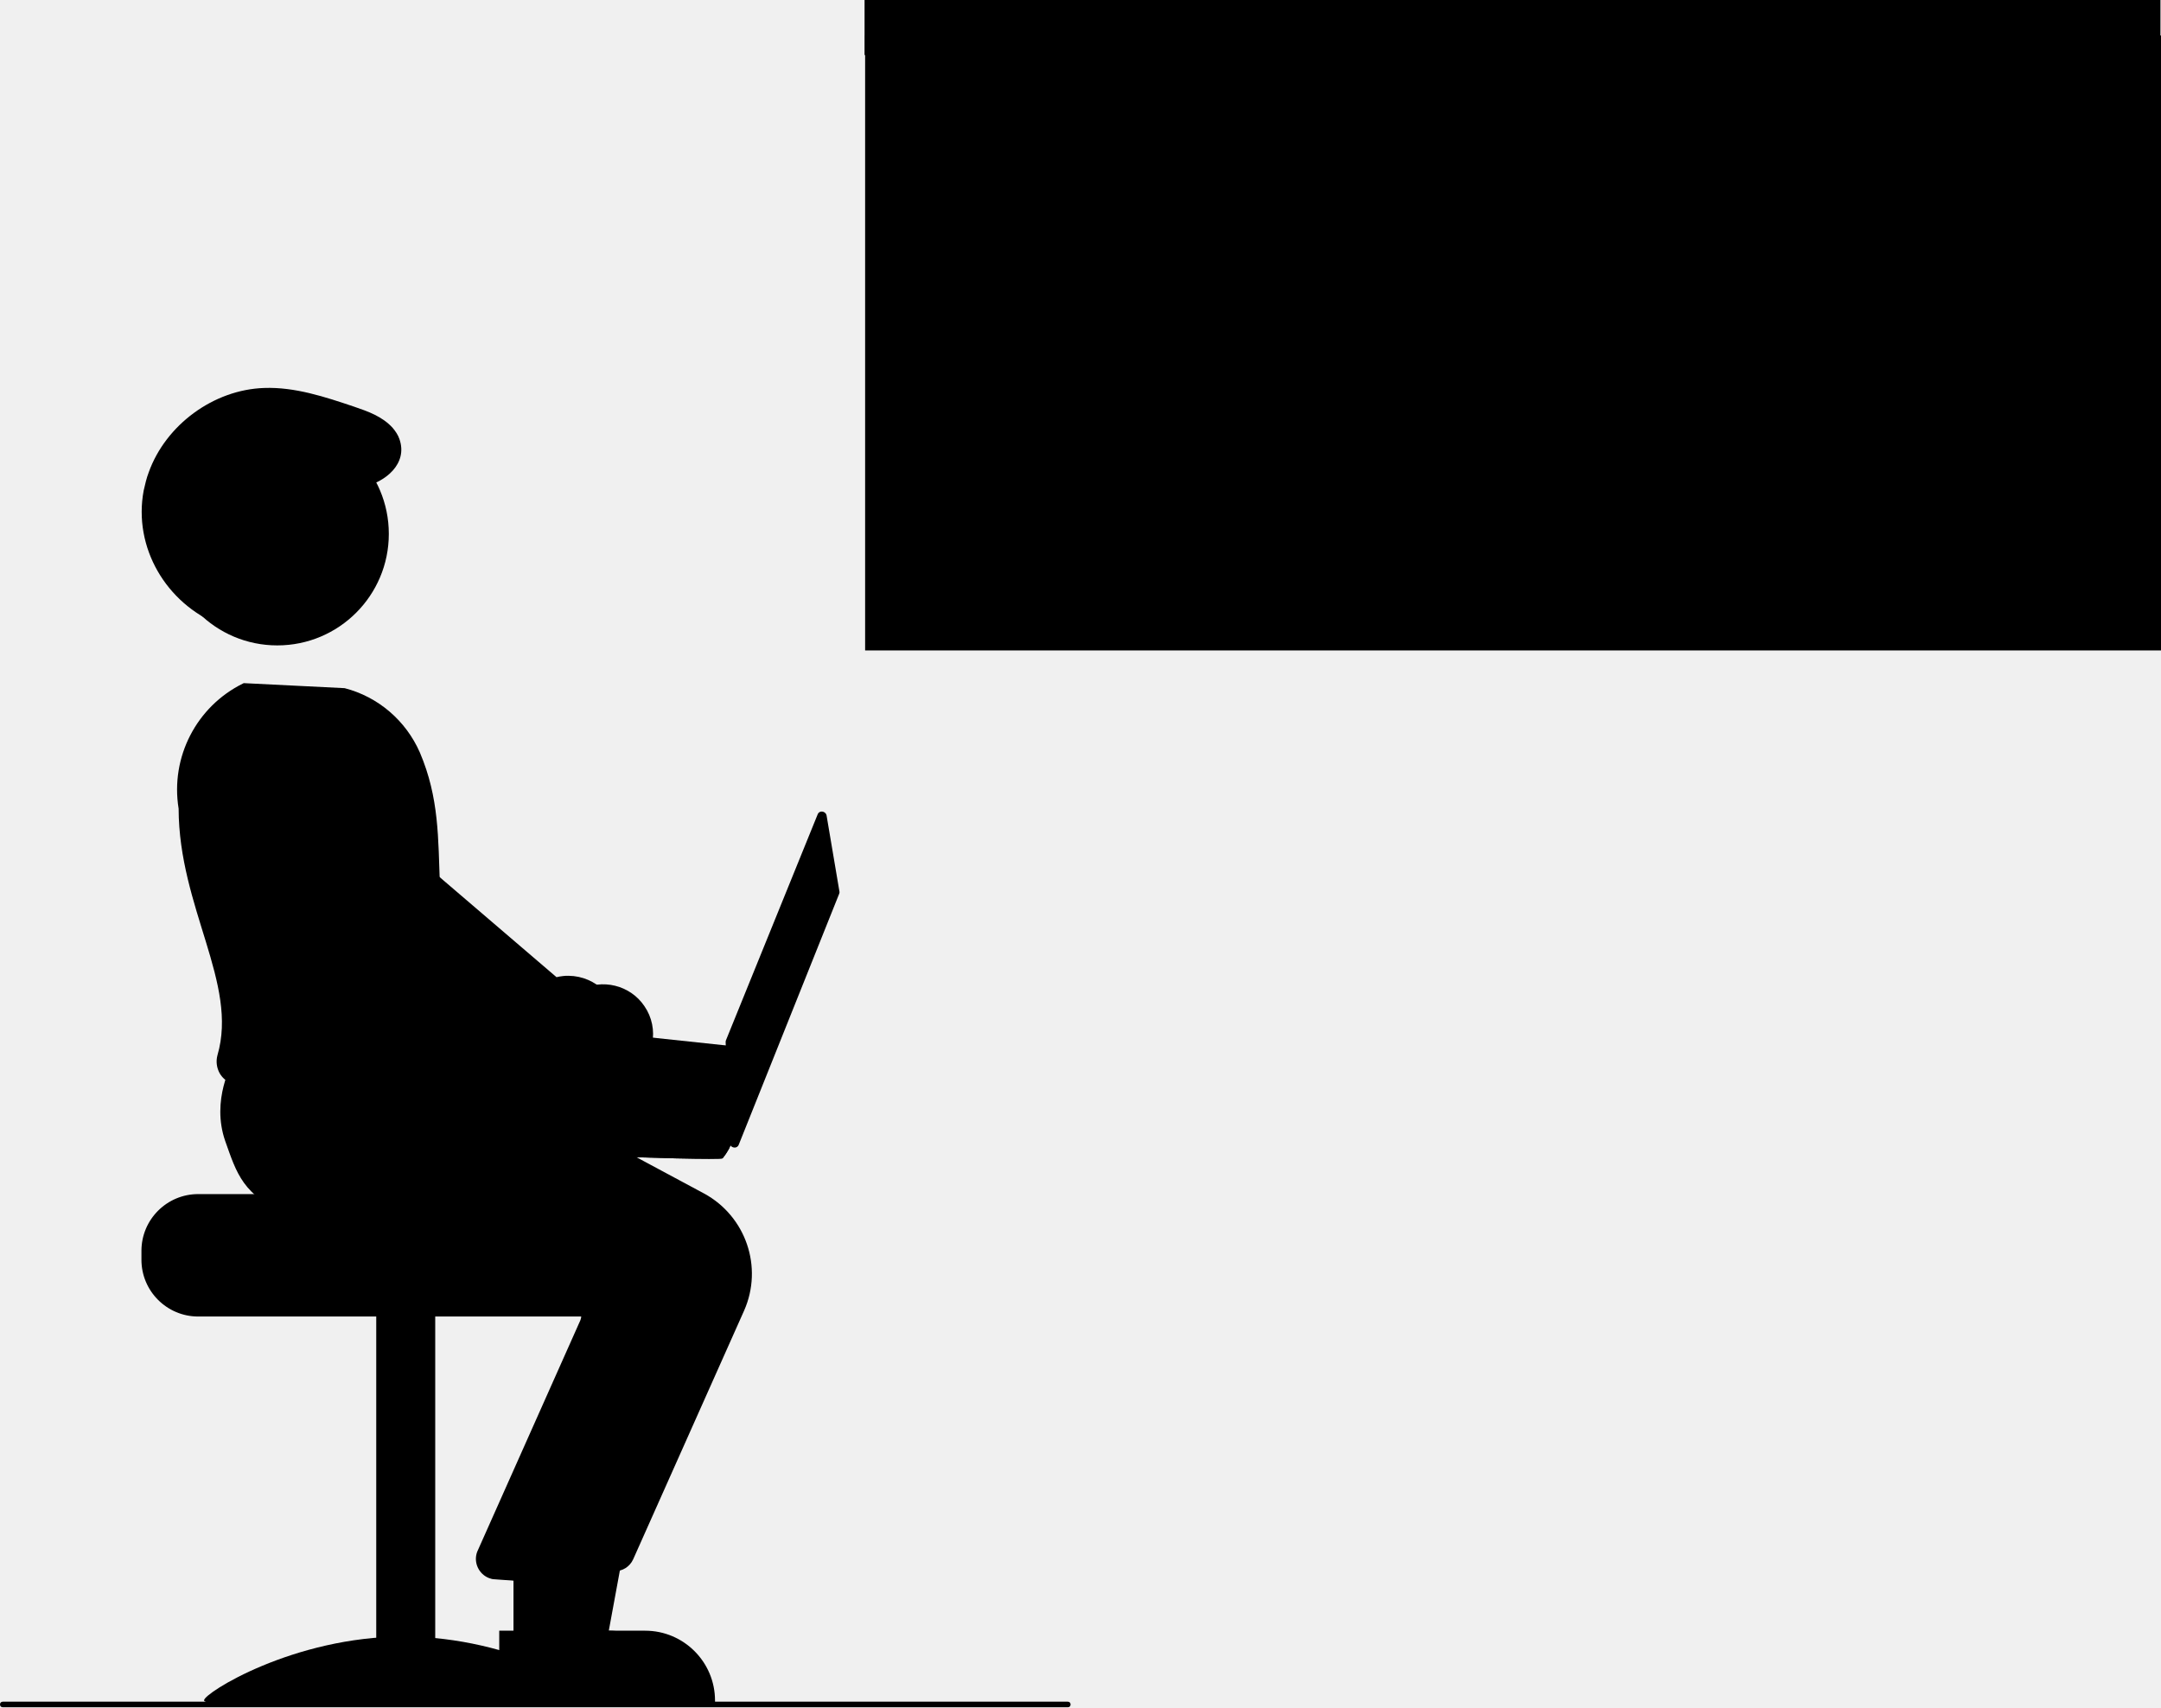
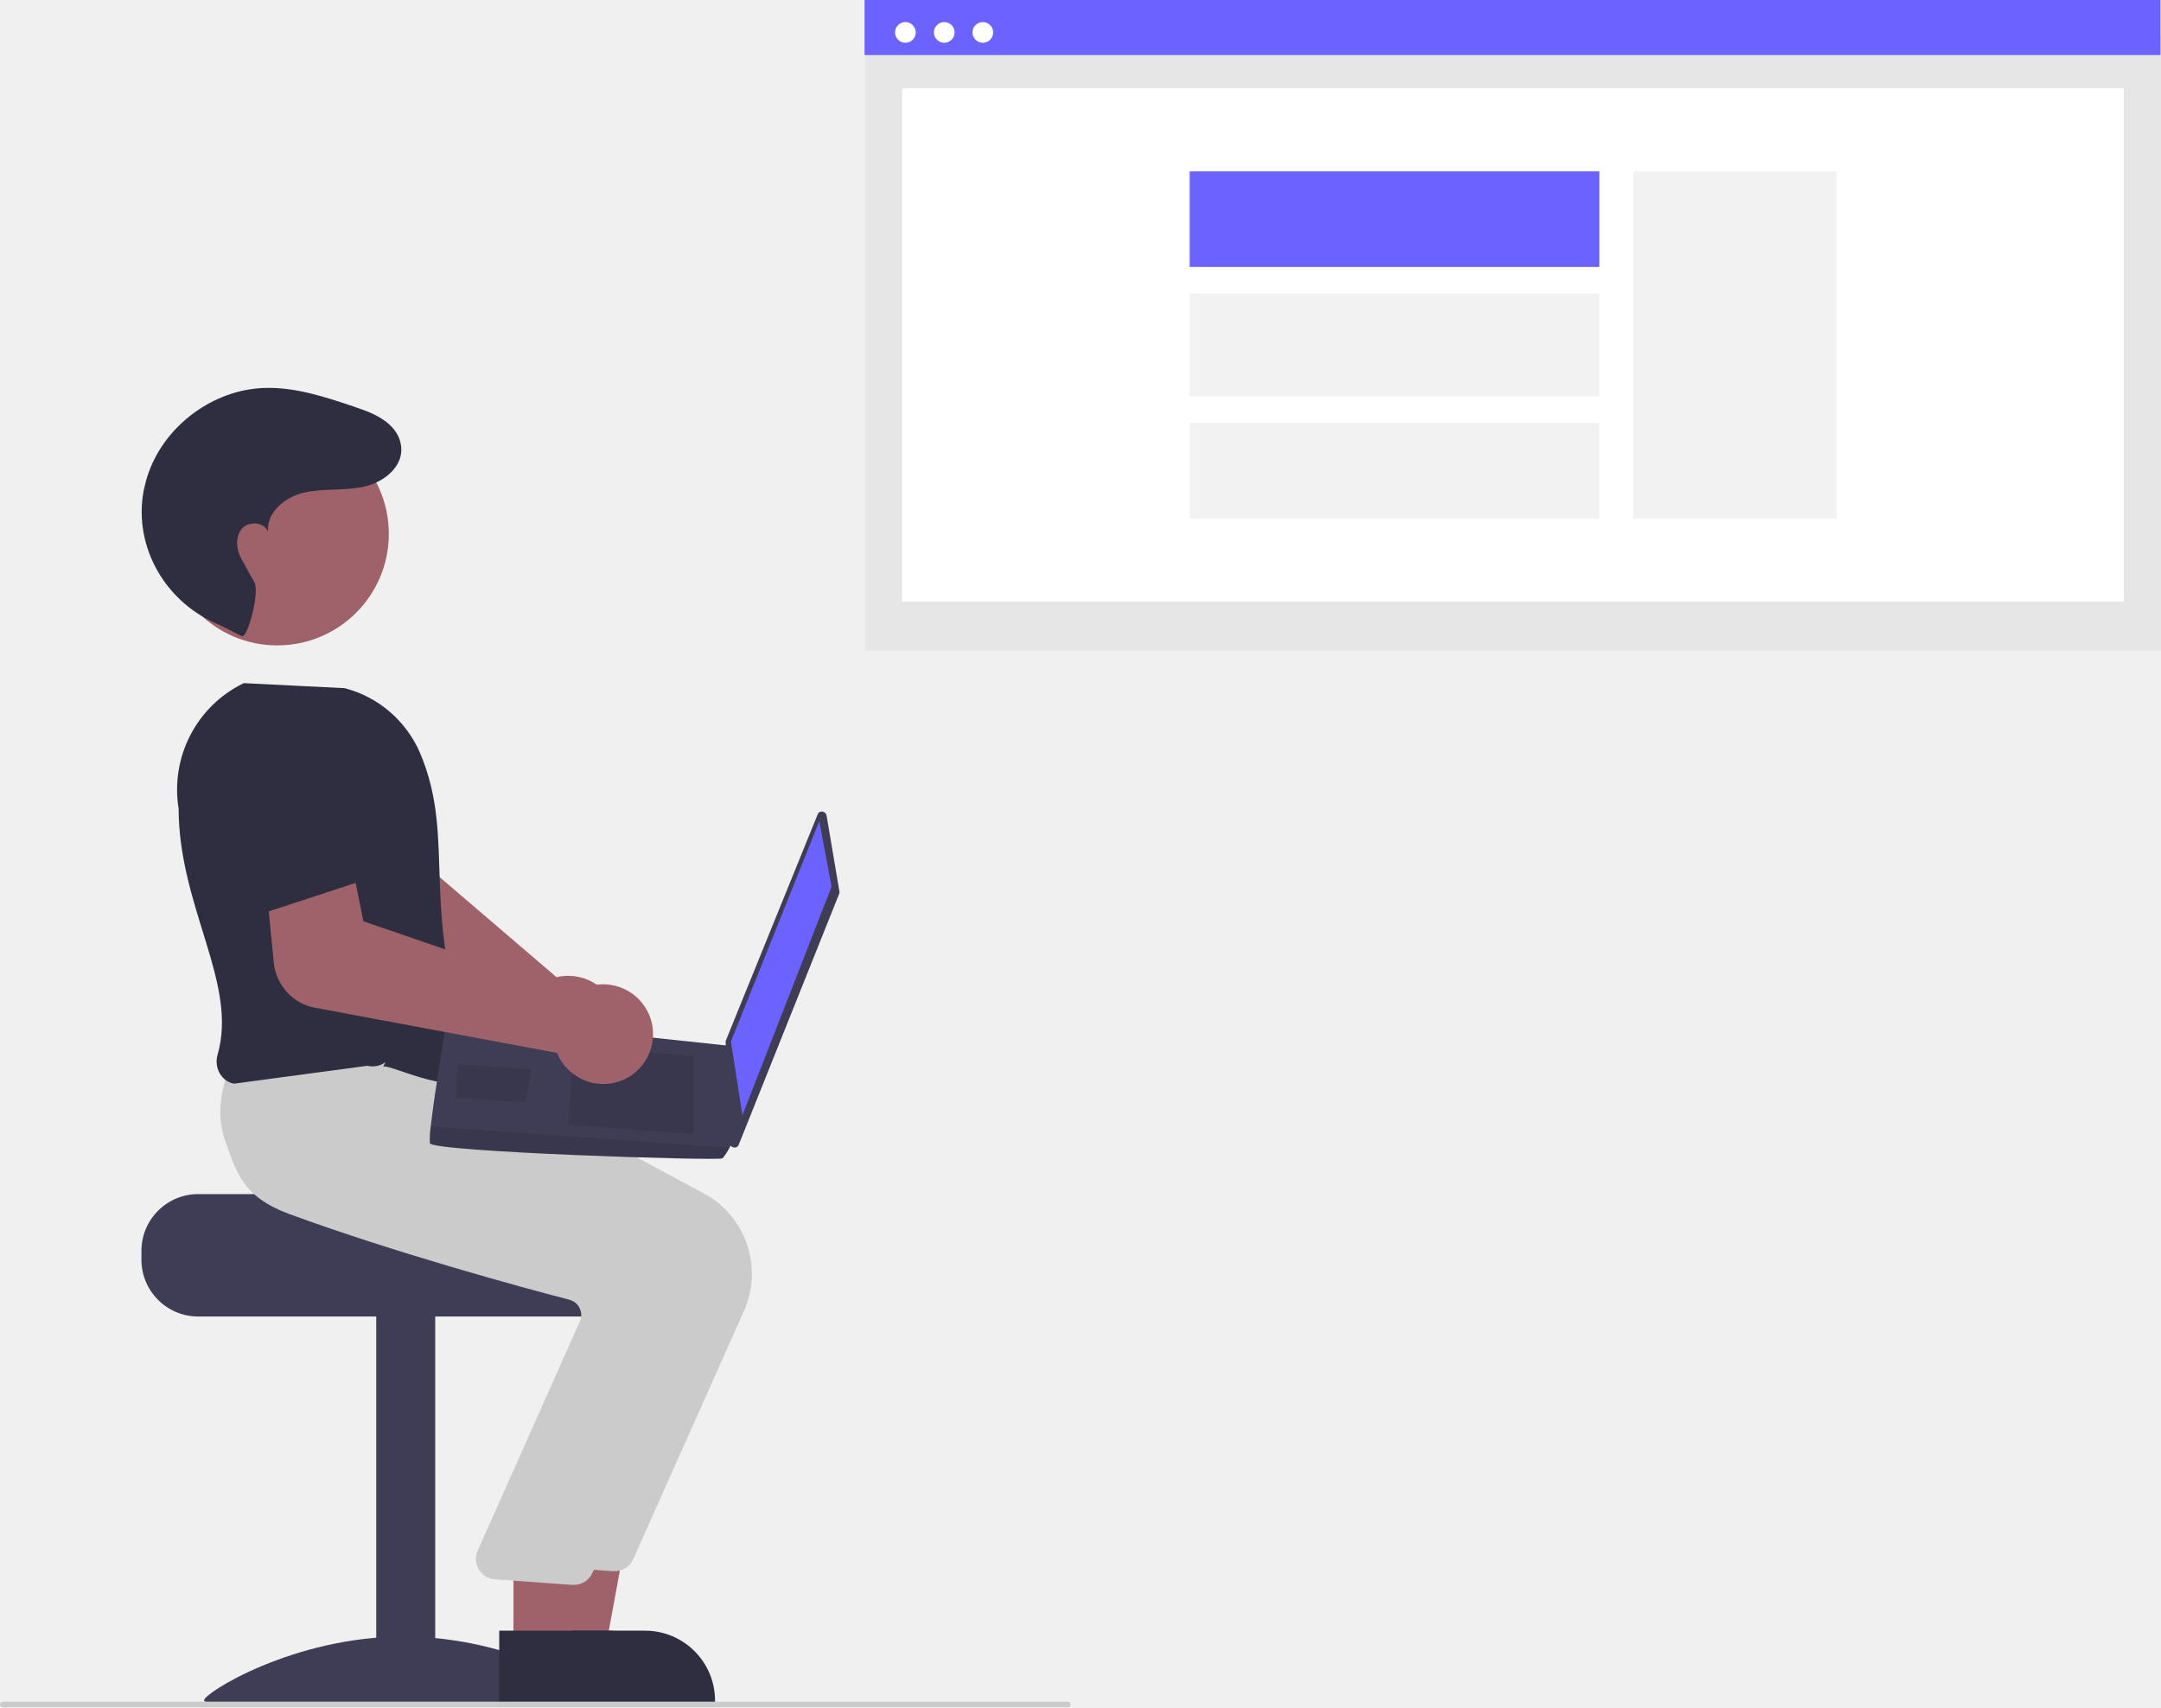
<svg xmlns="http://www.w3.org/2000/svg" version="1.1" id="b4e9d833-dfac-4889-b0f2-073e524f4cae" x="0px" y="0px" viewBox="0 0 773.1 610.8" style="enable-background:new 0 0 773.1 610.8;" xml:space="preserve">
  <style type="text/css">
	.st0{fill:#E6E6E6;}
	.st1{fill:#FFFFFF;}
	.st2{fill:#6C63FF;}
	.st3{fill:#F2F2F2;}
	.st4{fill:#9F616A;}
	.st5{fill:#3F3D56;}
	.st6{fill:#2F2E41;}
	.st7{fill:#CBCBCB;}
	.st8{opacity:0.1;enable-background:new    ;}
</style>
-   <rect id="e81a7c33-c795-457d-8abc-c4a3c260cd56" x="309.5" y="12.7" className="st0" width="463.6" height="220" />
-   <rect id="be98c830-918a-42d1-b1b0-0085d5874e90" x="322.7" y="31.6" className="st1" width="437.1" height="183.6" />
-   <rect id="ea07d9fd-7a34-4098-acd7-056fd1871281" x="309.3" className="st2" width="463.6" height="19.7" />
-   <circle id="b9ed5a45-8896-4ed9-86b4-15f853c9a185" className="st1" cx="323.9" cy="11.6" r="3.7" />
-   <circle id="a9233a38-f8ba-48e0-88f3-496fd4836d40" className="st1" cx="337.8" cy="11.6" r="3.7" />
-   <circle id="aa82180f-a6a9-4f5f-82fc-e73106f4ad92" className="st1" cx="351.6" cy="11.6" r="3.7" />
-   <rect x="584.3" y="61.3" className="st3" width="72.7" height="124.2" />
-   <rect x="425.6" y="61.3" className="st2" width="146.6" height="34.2" />
-   <rect x="425.6" y="105" className="st3" width="146.6" height="36.8" />
-   <rect x="425.6" y="151.3" className="st3" width="146.6" height="34.2" />
-   <path className="st4" d="M221.2,367.1c0.1-9.9-7.9-17.9-17.8-18c-0.7,0-1.4,0-2,0.1c-0.8,0.1-1.6,0.2-2.3,0.4l-60.5-51.8l3.6-19.5  l-29.8-9.7l-9,31.2c-2.2,7.7,0.9,15.9,7.7,20.2l74.4,47c0,0.6,0,1.2,0.1,1.8c1.1,9.8,9.9,16.9,19.7,15.8c0.7-0.1,1.3-0.2,2-0.3  c0.7-0.2,1.4-0.4,2.1-0.6C216.4,381.3,221.1,374.6,221.2,367.1z" />
-   <path className="st5" d="M70.9,427.2h78c0,2.2,80.3,4.1,80.3,4.1c1.3,0.9,2.4,2,3.4,3.2c3.1,3.6,4.7,8.2,4.7,13v3.2  c0,11.2-9.1,20.3-20.3,20.3H70.9c-11.2,0-20.3-9.1-20.3-20.3v-3.2C50.6,436.3,59.7,427.2,70.9,427.2z" />
-   <rect x="134.6" y="470.2" className="st5" width="21.1" height="136.4" />
-   <path className="st5" d="M215.8,608.3c0,2.6-32,1-71.4,1s-71.4,1.6-71.4-1s32-22.8,71.4-22.8S215.8,605.8,215.8,608.3z" />
-   <polygon className="st4" points="196.7,589.9 216.6,589.9 226.1,538.3 196.7,538.3 " />
-   <path className="st6" d="M191.6,609.2l64.2,0v-0.8c0-13.8-11.2-25-25-25h0h0l-39.2,0L191.6,609.2z" />
-   <path className="st7" d="M226.5,557.9l39.7-89c6.9-15.6,0.6-33.8-14.3-41.9l-86.1-46.2l-39.3-3.3l-36.2-3.3l-0.3,0.4  c-0.3,0.6-8.1,14-2.9,28.8c4,11.2,14.4,19.9,30.9,26c38.5,14.1,83,26.2,100.3,30.7c1.5,0.4,2.9,1.4,3.6,2.9c0.7,1.4,0.9,3.1,0.3,4.5  l-36.9,82.8c-1.4,3.8,0.6,8,4.3,9.4c0.6,0.2,1.2,0.4,1.8,0.4l27.6,2c0.2,0,0.5,0,0.7,0C222.7,562.2,225.3,560.5,226.5,557.9z" />
-   <polygon className="st4" points="183.7,589.9 203.6,589.9 213.1,538.3 183.7,538.3 " />
-   <path className="st6" d="M178.6,609.2l64.2,0v-0.8c0-13.8-11.2-25-25-25c0,0,0,0,0,0h0l-39.2,0L178.6,609.2z" />
-   <path className="st7" d="M211.9,562.8l39.7-89c6.9-15.6,0.6-33.8-14.3-41.9l-86.1-46.2l-39.3-3.3l-28.4-2.5l0-0.4  c-0.3,0.6-8.1,14-2.9,28.8c4,11.2,6.3,19.9,22.8,26c38.5,14.1,83,26.2,100.3,30.7c1.5,0.4,2.9,1.4,3.6,2.9c0.7,1.4,0.9,3.1,0.3,4.5  l-36.9,82.8c-1.4,3.8,0.6,8,4.3,9.4c0.6,0.2,1.2,0.4,1.8,0.4l27.6,2c0.2,0,0.5,0,0.7,0C208.1,567.1,210.7,565.4,211.9,562.8z" />
-   <path className="st6" d="M137.1,381.6c1.9-1.3,29.2,13,34.1,1.6c-22.7-56.8-7.1-81.4-21-114c-5-11.4-14.9-19.9-26.9-23l-36.1-1.8  l-0.2,0.1c-16.7,8.2-26.1,26.4-23.1,44.8c0.1,35.5,21.4,62.5,13.9,88.2c-0.6,2.2-0.3,4.5,0.8,6.5c1.1,1.9,2.9,3.3,5.1,3.7l47.7-6.4  c2.3,0.5,4.6,0.1,6.5-1.3L137.1,381.6z" />
-   <circle className="st4" cx="99.2" cy="191" r="39.9" />
-   <path className="st6" d="M86.5,227.6c2.1,0.9,6.5-16,4.5-19.3c-2.9-5-2.7-5-4.6-8.3s-2.3-7.9,0.1-10.8s8.2-2.5,9.4,1.1  c-0.7-7,6.2-12.6,13-14.1s14-0.6,20.9-2c8-1.6,16.2-8.3,13.1-17.1c-0.5-1.5-1.4-2.8-2.4-4c-3.7-4.1-8.8-5.9-13.8-7.6  c-10.4-3.5-21.2-7.1-32.2-6.7c-18.1,0.6-35.2,13.2-41.3,30.2c-0.8,2.1-1.3,4.3-1.8,6.5c-3.8,20.3,8,40.4,27.2,48.1L86.5,227.6z" />
-   <path className="st5" d="M295.7,291.7l4.6,27.2c0.1,0.3,0,0.6-0.1,0.9l-35.9,89.7c-0.3,0.9-1.3,1.3-2.2,0.9c-0.6-0.2-1-0.8-1-1.5  l-1.5-36c0-0.2,0-0.5,0.1-0.7l32.8-80.8c0.3-0.9,1.3-1.3,2.2-0.9C295.2,290.7,295.6,291.2,295.7,291.7L295.7,291.7z" />
-   <polygon className="st2" points="293.1,293.8 297.5,317.2 265.6,399 261.5,372.6 " />
-   <path className="st5" d="M153.8,409c0.8,3.1,103.6,6.4,104.7,5.4c1-1.2,1.8-2.5,2.5-3.8c1.1-1.9,2.1-3.9,2.1-3.9l-1.7-32.5L160,363.4  c0,0-4.5,27.1-5.9,39.6C153.8,405,153.7,407,153.8,409z" />
-   <polygon className="st8" points="248.1,377.7 248.1,405.7 203.3,402.5 205.3,374.7 " />
-   <polygon className="st8" points="189.7,382.6 190,382.5 187.9,394.4 163,392.7 163.8,380.7 " />
-   <path className="st8" d="M153.8,409c0.8,3.1,103.6,6.4,104.7,5.4c1-1.2,1.8-2.5,2.5-3.8L154.2,403C153.8,405,153.7,407,153.8,409z" />
-   <path className="st4" d="M112.5,360.5l86.8,16.2c0.2,0.5,0.5,1.1,0.7,1.6c2.4,4.5,6.6,7.7,11.5,9c5,1.2,10.2,0.3,14.4-2.6  c8.1-5.6,10.2-16.7,4.6-24.8c-5.1-7.5-15.1-9.9-23.1-5.7c-0.7,0.4-1.4,0.8-2,1.3L130,329.6l-3.9-19.4l-31.3,2.1l3.2,32.6  C99,352.6,104.8,359,112.5,360.5z" />
-   <path className="st6" d="M93.9,326.8l45.4-14.9l-10.6-30.4c-2.9-8.3-11.4-13.4-20.1-11.9l0,0c-8.8,1.5-15.3,9.1-15.2,18.1L93.9,326.8z" />
-   <path className="st7" d="M382,610.8H1c-0.6,0-1-0.4-1-1s0.4-1,1-1h381c0.6,0,1,0.4,1,1S382.6,610.8,382,610.8z" />
+   <rect id="e81a7c33-c795-457d-8abc-c4a3c260cd56" x="309.5" y="12.7" class="st0" width="463.6" height="220" />
+   <rect id="be98c830-918a-42d1-b1b0-0085d5874e90" x="322.7" y="31.6" class="st1" width="437.1" height="183.6" />
+   <rect id="ea07d9fd-7a34-4098-acd7-056fd1871281" x="309.3" class="st2" width="463.6" height="19.7" />
+   <circle id="b9ed5a45-8896-4ed9-86b4-15f853c9a185" class="st1" cx="323.9" cy="11.6" r="3.7" />
+   <circle id="a9233a38-f8ba-48e0-88f3-496fd4836d40" class="st1" cx="337.8" cy="11.6" r="3.7" />
+   <circle id="aa82180f-a6a9-4f5f-82fc-e73106f4ad92" class="st1" cx="351.6" cy="11.6" r="3.7" />
+   <rect x="584.3" y="61.3" class="st3" width="72.7" height="124.2" />
+   <rect x="425.6" y="61.3" class="st2" width="146.6" height="34.2" />
+   <rect x="425.6" y="105" class="st3" width="146.6" height="36.8" />
+   <rect x="425.6" y="151.3" class="st3" width="146.6" height="34.2" />
+   <path class="st4" d="M221.2,367.1c0.1-9.9-7.9-17.9-17.8-18c-0.7,0-1.4,0-2,0.1c-0.8,0.1-1.6,0.2-2.3,0.4l-60.5-51.8l3.6-19.5  l-29.8-9.7l-9,31.2c-2.2,7.7,0.9,15.9,7.7,20.2l74.4,47c0,0.6,0,1.2,0.1,1.8c1.1,9.8,9.9,16.9,19.7,15.8c0.7-0.1,1.3-0.2,2-0.3  c0.7-0.2,1.4-0.4,2.1-0.6C216.4,381.3,221.1,374.6,221.2,367.1z" />
+   <path class="st5" d="M70.9,427.2h78c0,2.2,80.3,4.1,80.3,4.1c1.3,0.9,2.4,2,3.4,3.2c3.1,3.6,4.7,8.2,4.7,13v3.2  c0,11.2-9.1,20.3-20.3,20.3H70.9c-11.2,0-20.3-9.1-20.3-20.3v-3.2C50.6,436.3,59.7,427.2,70.9,427.2z" />
+   <rect x="134.6" y="470.2" class="st5" width="21.1" height="136.4" />
+   <path class="st5" d="M215.8,608.3c0,2.6-32,1-71.4,1s-71.4,1.6-71.4-1s32-22.8,71.4-22.8S215.8,605.8,215.8,608.3z" />
+   <polygon class="st4" points="196.7,589.9 216.6,589.9 226.1,538.3 196.7,538.3 " />
+   <path class="st6" d="M191.6,609.2l64.2,0v-0.8c0-13.8-11.2-25-25-25h0h0l-39.2,0L191.6,609.2z" />
+   <path class="st7" d="M226.5,557.9l39.7-89c6.9-15.6,0.6-33.8-14.3-41.9l-86.1-46.2l-39.3-3.3l-36.2-3.3l-0.3,0.4  c-0.3,0.6-8.1,14-2.9,28.8c4,11.2,14.4,19.9,30.9,26c38.5,14.1,83,26.2,100.3,30.7c1.5,0.4,2.9,1.4,3.6,2.9c0.7,1.4,0.9,3.1,0.3,4.5  l-36.9,82.8c-1.4,3.8,0.6,8,4.3,9.4c0.6,0.2,1.2,0.4,1.8,0.4l27.6,2c0.2,0,0.5,0,0.7,0C222.7,562.2,225.3,560.5,226.5,557.9z" />
+   <polygon class="st4" points="183.7,589.9 203.6,589.9 213.1,538.3 183.7,538.3 " />
+   <path class="st6" d="M178.6,609.2l64.2,0v-0.8c0-13.8-11.2-25-25-25c0,0,0,0,0,0h0l-39.2,0L178.6,609.2z" />
+   <path class="st7" d="M211.9,562.8l39.7-89c6.9-15.6,0.6-33.8-14.3-41.9l-86.1-46.2l-39.3-3.3l-28.4-2.5l0-0.4  c-0.3,0.6-8.1,14-2.9,28.8c4,11.2,6.3,19.9,22.8,26c38.5,14.1,83,26.2,100.3,30.7c1.5,0.4,2.9,1.4,3.6,2.9c0.7,1.4,0.9,3.1,0.3,4.5  l-36.9,82.8c-1.4,3.8,0.6,8,4.3,9.4c0.6,0.2,1.2,0.4,1.8,0.4l27.6,2c0.2,0,0.5,0,0.7,0C208.1,567.1,210.7,565.4,211.9,562.8z" />
+   <path class="st6" d="M137.1,381.6c1.9-1.3,29.2,13,34.1,1.6c-22.7-56.8-7.1-81.4-21-114c-5-11.4-14.9-19.9-26.9-23l-36.1-1.8  l-0.2,0.1c-16.7,8.2-26.1,26.4-23.1,44.8c0.1,35.5,21.4,62.5,13.9,88.2c-0.6,2.2-0.3,4.5,0.8,6.5c1.1,1.9,2.9,3.3,5.1,3.7l47.7-6.4  c2.3,0.5,4.6,0.1,6.5-1.3L137.1,381.6z" />
+   <circle class="st4" cx="99.2" cy="191" r="39.9" />
+   <path class="st6" d="M86.5,227.6c2.1,0.9,6.5-16,4.5-19.3c-2.9-5-2.7-5-4.6-8.3s-2.3-7.9,0.1-10.8s8.2-2.5,9.4,1.1  c-0.7-7,6.2-12.6,13-14.1s14-0.6,20.9-2c8-1.6,16.2-8.3,13.1-17.1c-0.5-1.5-1.4-2.8-2.4-4c-3.7-4.1-8.8-5.9-13.8-7.6  c-10.4-3.5-21.2-7.1-32.2-6.7c-18.1,0.6-35.2,13.2-41.3,30.2c-0.8,2.1-1.3,4.3-1.8,6.5c-3.8,20.3,8,40.4,27.2,48.1L86.5,227.6z" />
+   <path class="st5" d="M295.7,291.7l4.6,27.2c0.1,0.3,0,0.6-0.1,0.9l-35.9,89.7c-0.3,0.9-1.3,1.3-2.2,0.9c-0.6-0.2-1-0.8-1-1.5  l-1.5-36c0-0.2,0-0.5,0.1-0.7l32.8-80.8c0.3-0.9,1.3-1.3,2.2-0.9C295.2,290.7,295.6,291.2,295.7,291.7L295.7,291.7z" />
+   <polygon class="st2" points="293.1,293.8 297.5,317.2 265.6,399 261.5,372.6 " />
+   <path class="st5" d="M153.8,409c0.8,3.1,103.6,6.4,104.7,5.4c1-1.2,1.8-2.5,2.5-3.8c1.1-1.9,2.1-3.9,2.1-3.9l-1.7-32.5L160,363.4  c0,0-4.5,27.1-5.9,39.6C153.8,405,153.7,407,153.8,409z" />
+   <polygon class="st8" points="248.1,377.7 248.1,405.7 203.3,402.5 205.3,374.7 " />
+   <polygon class="st8" points="189.7,382.6 190,382.5 187.9,394.4 163,392.7 163.8,380.7 " />
+   <path class="st8" d="M153.8,409c0.8,3.1,103.6,6.4,104.7,5.4c1-1.2,1.8-2.5,2.5-3.8L154.2,403C153.8,405,153.7,407,153.8,409z" />
+   <path class="st4" d="M112.5,360.5l86.8,16.2c0.2,0.5,0.5,1.1,0.7,1.6c2.4,4.5,6.6,7.7,11.5,9c5,1.2,10.2,0.3,14.4-2.6  c8.1-5.6,10.2-16.7,4.6-24.8c-5.1-7.5-15.1-9.9-23.1-5.7c-0.7,0.4-1.4,0.8-2,1.3L130,329.6l-3.9-19.4l-31.3,2.1l3.2,32.6  C99,352.6,104.8,359,112.5,360.5z" />
+   <path class="st6" d="M93.9,326.8l45.4-14.9l-10.6-30.4c-2.9-8.3-11.4-13.4-20.1-11.9l0,0c-8.8,1.5-15.3,9.1-15.2,18.1L93.9,326.8z" />
+   <path class="st7" d="M382,610.8H1c-0.6,0-1-0.4-1-1s0.4-1,1-1h381c0.6,0,1,0.4,1,1S382.6,610.8,382,610.8z" />
</svg>
